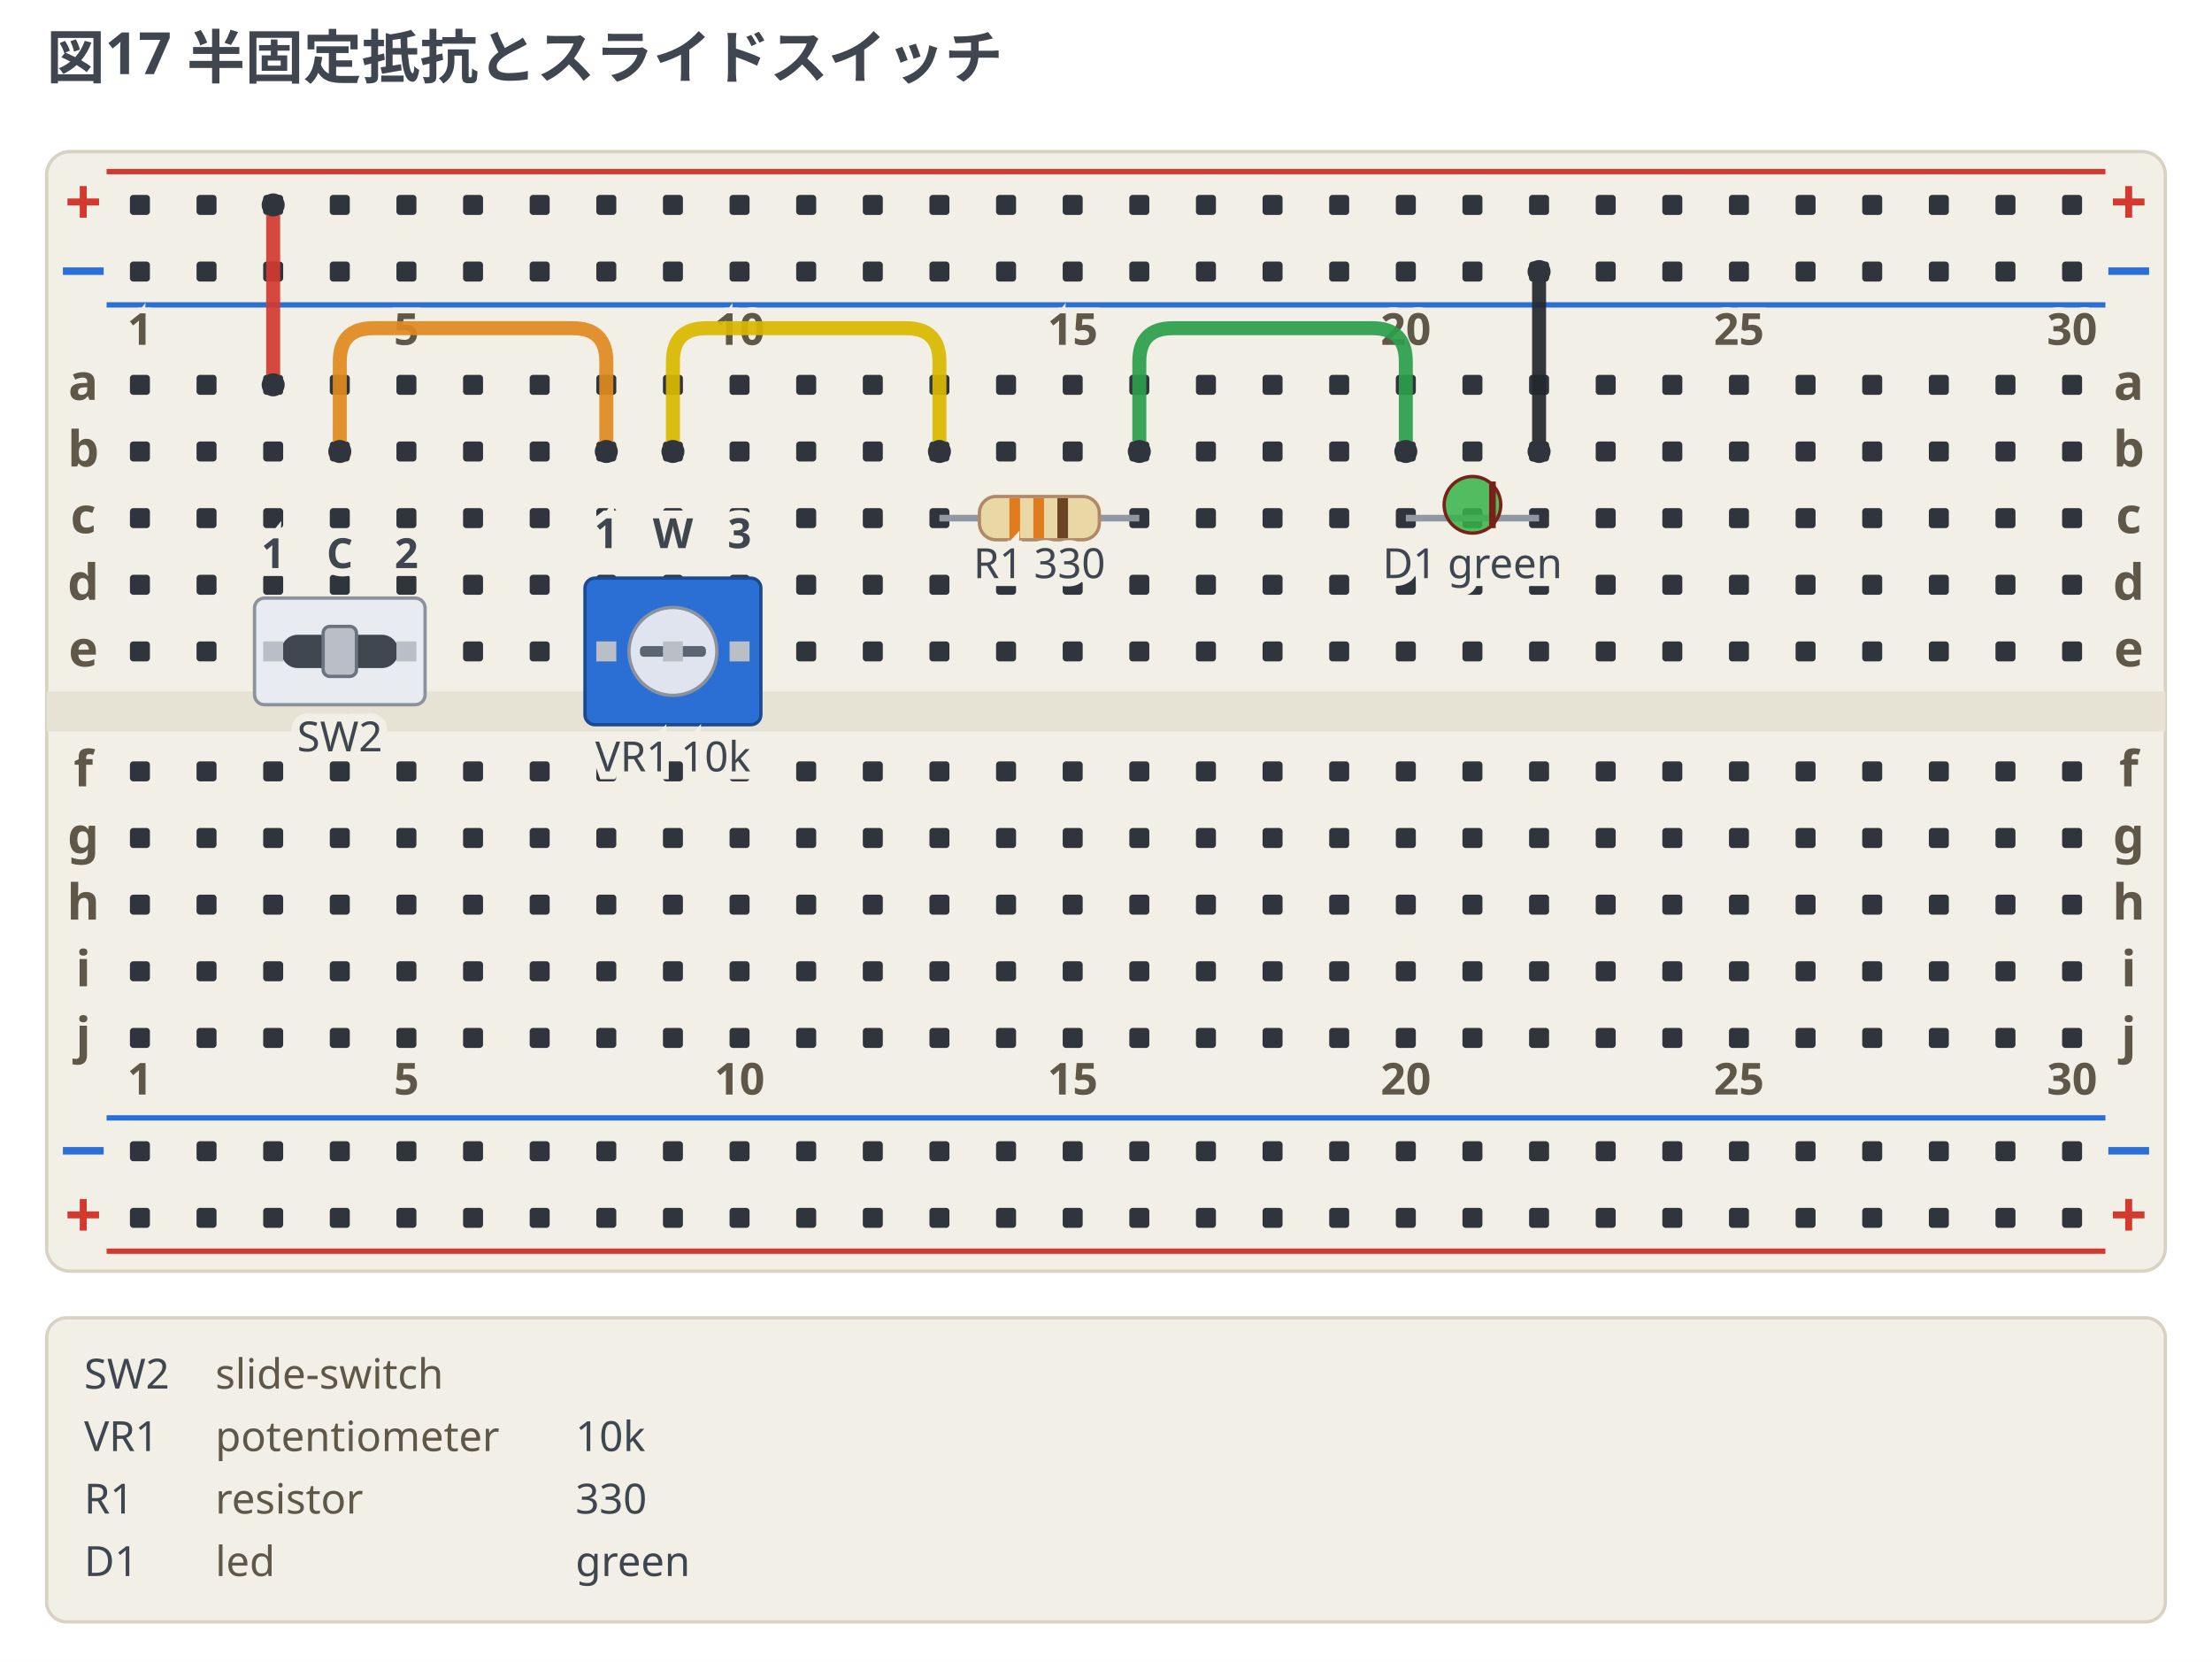
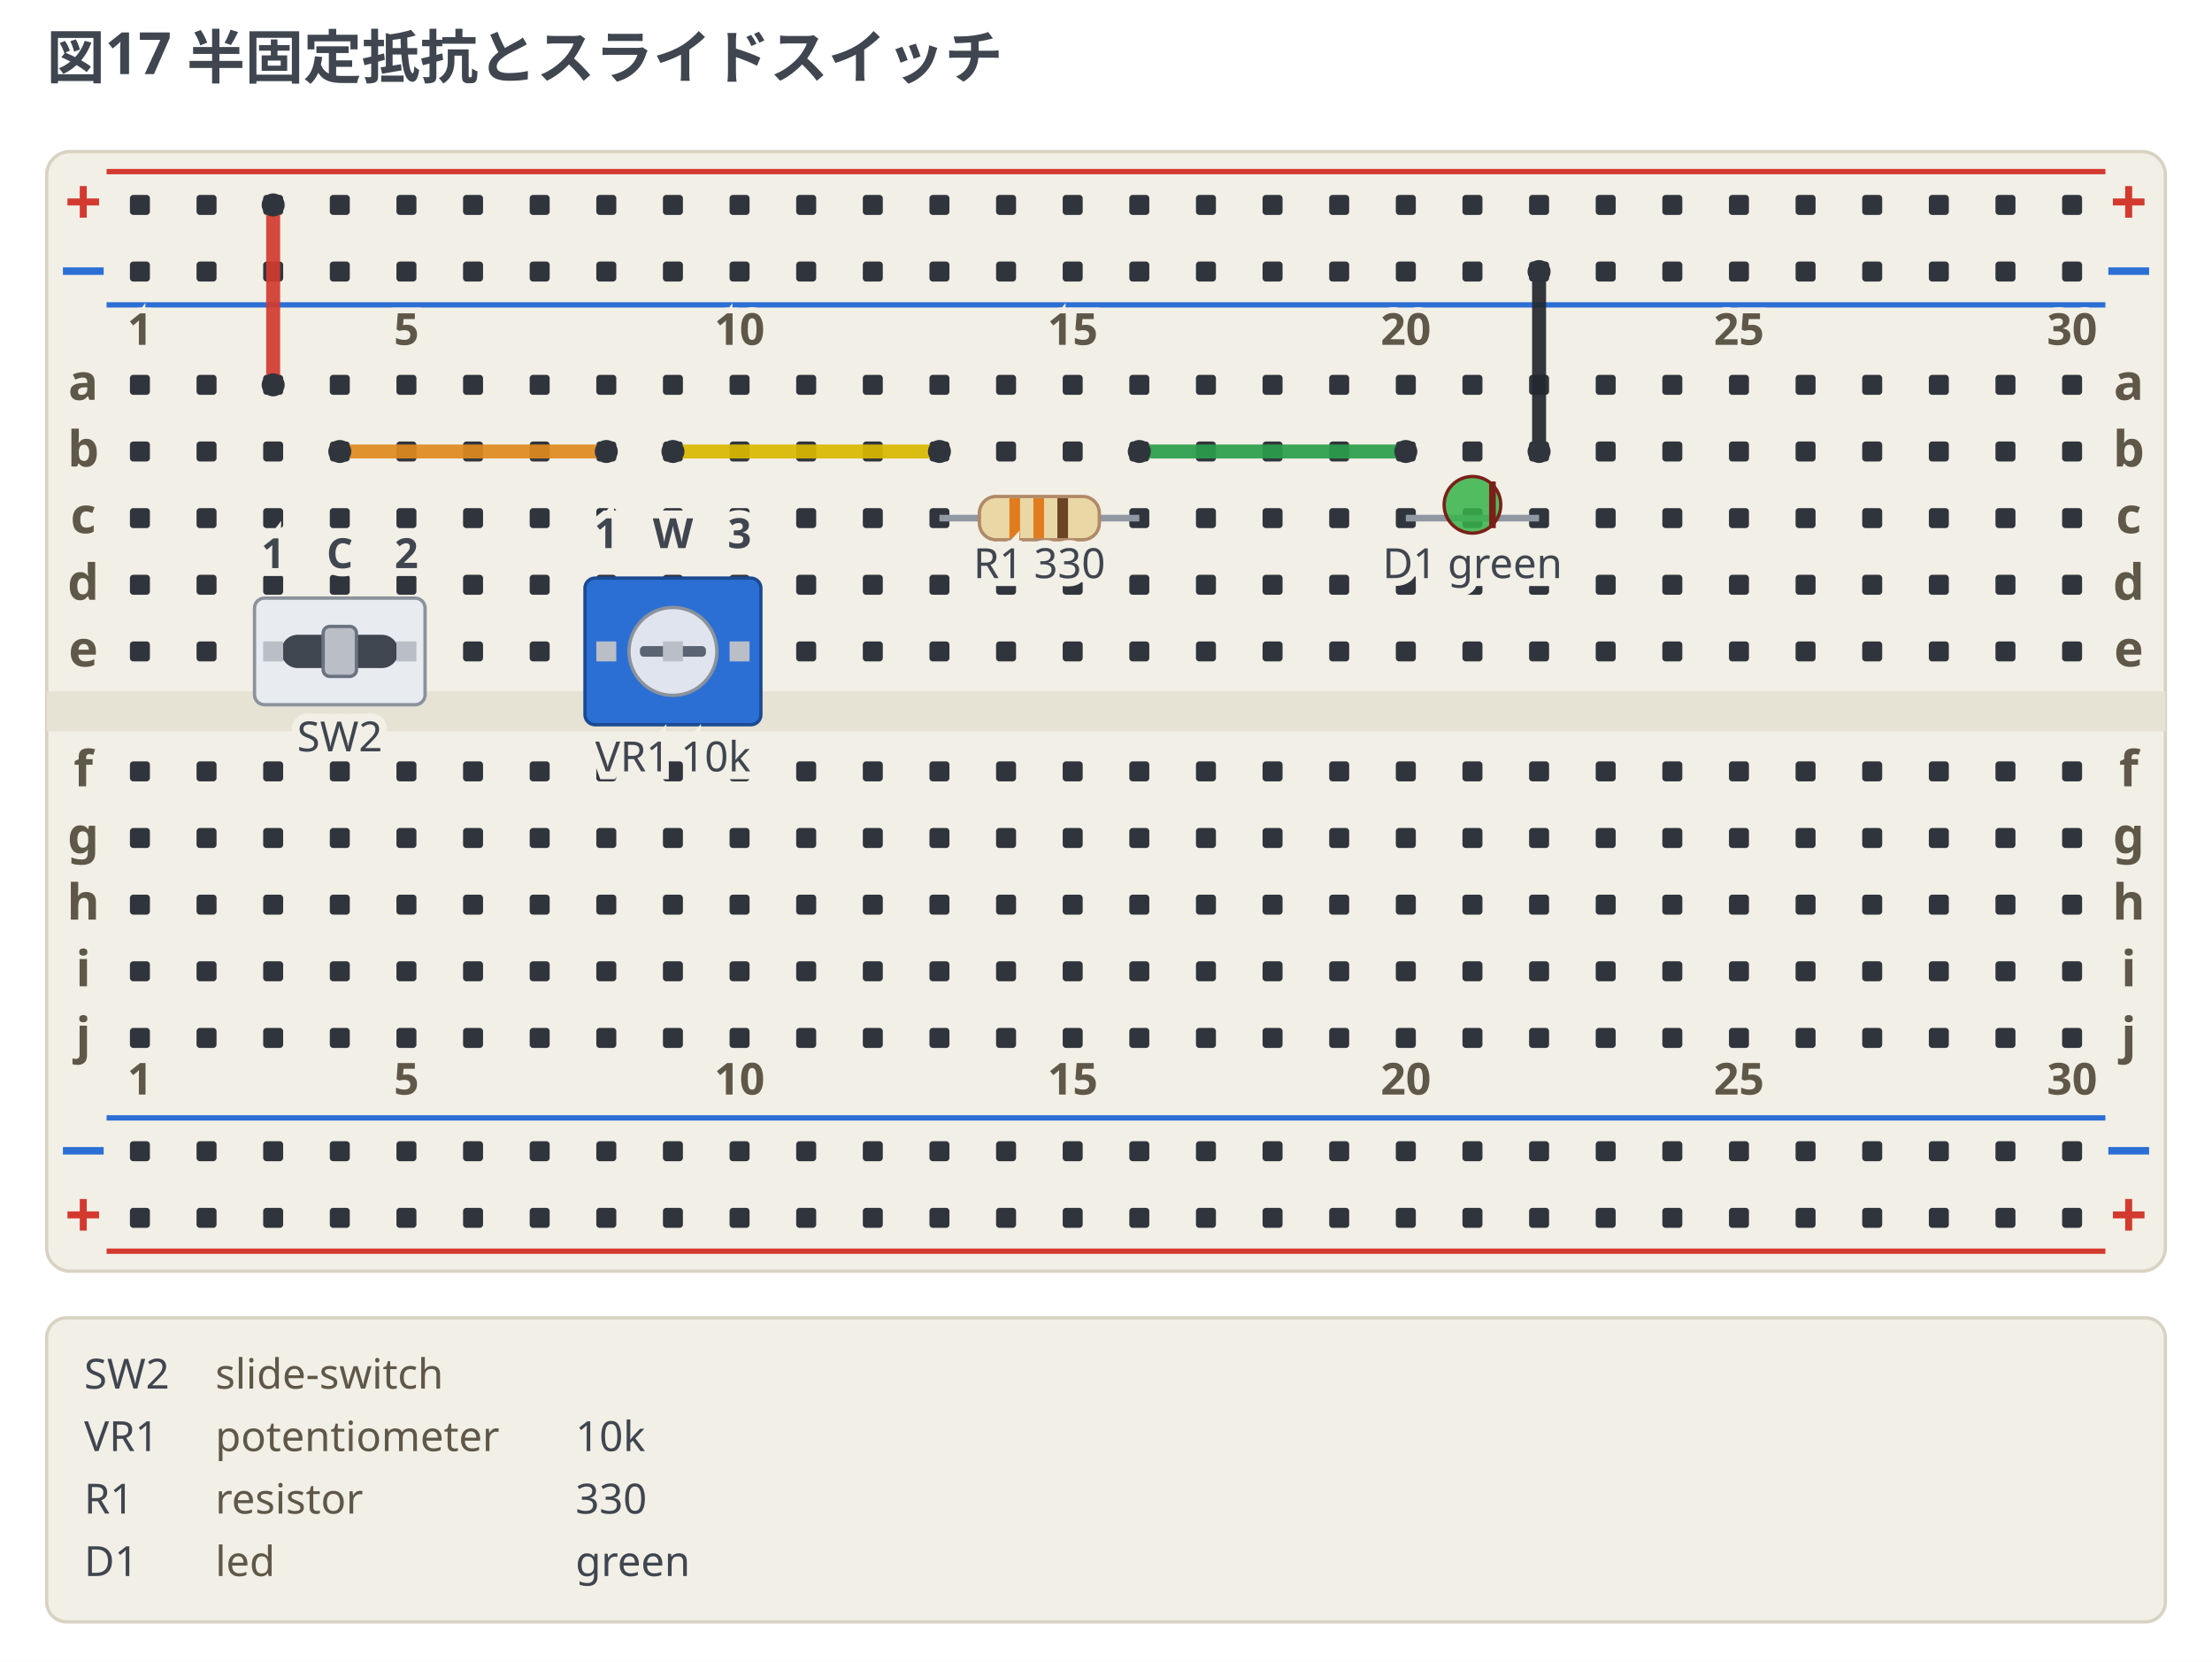
<svg xmlns="http://www.w3.org/2000/svg" width="664" height="498.75" viewBox="0 0 664 498.75" data-breadboard-fence="0.3.0" role="img">
  <rect x="0" y="0" width="664" height="498.75" fill="#ffffff" />
  <g>
    <text x="14" y="23.5" text-anchor="start" font-family="ui-sans-serif, system-ui, sans-serif" font-size="17.5" font-weight="700" fill="#3f4650">図17 半固定抵抗とスライドスイッチ</text>
  </g>
  <g transform="translate(0 31.5)">
    <rect x="14" y="14" width="636" height="336" rx="7" fill="#f2efe6" stroke="#d8d2c2" />
    <rect x="14" y="176" width="636" height="12" fill="#e6e2d4" />
    <line x1="32" y1="20" x2="632" y2="20" stroke="#d33a2f" stroke-width="1.6" />
    <text x="25" y="36" text-anchor="middle" font-family="ui-sans-serif, system-ui, sans-serif" font-size="19.55" font-weight="700" fill="#d33a2f">+</text>
    <text x="639" y="36" text-anchor="middle" font-family="ui-sans-serif, system-ui, sans-serif" font-size="19.55" font-weight="700" fill="#d33a2f">+</text>
    <line x1="32" y1="60" x2="632" y2="60" stroke="#2b6fd4" stroke-width="1.6" />
    <text x="25" y="56" text-anchor="middle" font-family="ui-sans-serif, system-ui, sans-serif" font-size="19.55" font-weight="700" fill="#2b6fd4">−</text>
    <text x="639" y="56" text-anchor="middle" font-family="ui-sans-serif, system-ui, sans-serif" font-size="19.55" font-weight="700" fill="#2b6fd4">−</text>
    <line x1="32" y1="304" x2="632" y2="304" stroke="#2b6fd4" stroke-width="1.6" />
    <text x="25" y="320" text-anchor="middle" font-family="ui-sans-serif, system-ui, sans-serif" font-size="19.55" font-weight="700" fill="#2b6fd4">−</text>
    <text x="639" y="320" text-anchor="middle" font-family="ui-sans-serif, system-ui, sans-serif" font-size="19.55" font-weight="700" fill="#2b6fd4">−</text>
    <line x1="32" y1="344" x2="632" y2="344" stroke="#d33a2f" stroke-width="1.6" />
    <text x="25" y="340" text-anchor="middle" font-family="ui-sans-serif, system-ui, sans-serif" font-size="19.55" font-weight="700" fill="#d33a2f">+</text>
    <text x="639" y="340" text-anchor="middle" font-family="ui-sans-serif, system-ui, sans-serif" font-size="19.55" font-weight="700" fill="#d33a2f">+</text>
    <rect x="39" y="27" width="6" height="6" rx="1" fill="#30353d" />
    <rect x="59" y="27" width="6" height="6" rx="1" fill="#30353d" />
    <rect x="79" y="27" width="6" height="6" rx="1" fill="#30353d" />
    <rect x="99" y="27" width="6" height="6" rx="1" fill="#30353d" />
    <rect x="119" y="27" width="6" height="6" rx="1" fill="#30353d" />
    <rect x="139" y="27" width="6" height="6" rx="1" fill="#30353d" />
    <rect x="159" y="27" width="6" height="6" rx="1" fill="#30353d" />
    <rect x="179" y="27" width="6" height="6" rx="1" fill="#30353d" />
    <rect x="199" y="27" width="6" height="6" rx="1" fill="#30353d" />
    <rect x="219" y="27" width="6" height="6" rx="1" fill="#30353d" />
    <rect x="239" y="27" width="6" height="6" rx="1" fill="#30353d" />
    <rect x="259" y="27" width="6" height="6" rx="1" fill="#30353d" />
    <rect x="279" y="27" width="6" height="6" rx="1" fill="#30353d" />
    <rect x="299" y="27" width="6" height="6" rx="1" fill="#30353d" />
    <rect x="319" y="27" width="6" height="6" rx="1" fill="#30353d" />
    <rect x="339" y="27" width="6" height="6" rx="1" fill="#30353d" />
    <rect x="359" y="27" width="6" height="6" rx="1" fill="#30353d" />
    <rect x="379" y="27" width="6" height="6" rx="1" fill="#30353d" />
    <rect x="399" y="27" width="6" height="6" rx="1" fill="#30353d" />
    <rect x="419" y="27" width="6" height="6" rx="1" fill="#30353d" />
    <rect x="439" y="27" width="6" height="6" rx="1" fill="#30353d" />
    <rect x="459" y="27" width="6" height="6" rx="1" fill="#30353d" />
    <rect x="479" y="27" width="6" height="6" rx="1" fill="#30353d" />
    <rect x="499" y="27" width="6" height="6" rx="1" fill="#30353d" />
    <rect x="519" y="27" width="6" height="6" rx="1" fill="#30353d" />
    <rect x="539" y="27" width="6" height="6" rx="1" fill="#30353d" />
    <rect x="559" y="27" width="6" height="6" rx="1" fill="#30353d" />
    <rect x="579" y="27" width="6" height="6" rx="1" fill="#30353d" />
    <rect x="599" y="27" width="6" height="6" rx="1" fill="#30353d" />
    <rect x="619" y="27" width="6" height="6" rx="1" fill="#30353d" />
    <rect x="39" y="47" width="6" height="6" rx="1" fill="#30353d" />
    <rect x="59" y="47" width="6" height="6" rx="1" fill="#30353d" />
    <rect x="79" y="47" width="6" height="6" rx="1" fill="#30353d" />
    <rect x="99" y="47" width="6" height="6" rx="1" fill="#30353d" />
    <rect x="119" y="47" width="6" height="6" rx="1" fill="#30353d" />
    <rect x="139" y="47" width="6" height="6" rx="1" fill="#30353d" />
    <rect x="159" y="47" width="6" height="6" rx="1" fill="#30353d" />
    <rect x="179" y="47" width="6" height="6" rx="1" fill="#30353d" />
    <rect x="199" y="47" width="6" height="6" rx="1" fill="#30353d" />
    <rect x="219" y="47" width="6" height="6" rx="1" fill="#30353d" />
    <rect x="239" y="47" width="6" height="6" rx="1" fill="#30353d" />
    <rect x="259" y="47" width="6" height="6" rx="1" fill="#30353d" />
    <rect x="279" y="47" width="6" height="6" rx="1" fill="#30353d" />
    <rect x="299" y="47" width="6" height="6" rx="1" fill="#30353d" />
    <rect x="319" y="47" width="6" height="6" rx="1" fill="#30353d" />
    <rect x="339" y="47" width="6" height="6" rx="1" fill="#30353d" />
    <rect x="359" y="47" width="6" height="6" rx="1" fill="#30353d" />
    <rect x="379" y="47" width="6" height="6" rx="1" fill="#30353d" />
    <rect x="399" y="47" width="6" height="6" rx="1" fill="#30353d" />
    <rect x="419" y="47" width="6" height="6" rx="1" fill="#30353d" />
    <rect x="439" y="47" width="6" height="6" rx="1" fill="#30353d" />
    <rect x="459" y="47" width="6" height="6" rx="1" fill="#30353d" />
    <rect x="479" y="47" width="6" height="6" rx="1" fill="#30353d" />
    <rect x="499" y="47" width="6" height="6" rx="1" fill="#30353d" />
    <rect x="519" y="47" width="6" height="6" rx="1" fill="#30353d" />
    <rect x="539" y="47" width="6" height="6" rx="1" fill="#30353d" />
    <rect x="559" y="47" width="6" height="6" rx="1" fill="#30353d" />
    <rect x="579" y="47" width="6" height="6" rx="1" fill="#30353d" />
    <rect x="599" y="47" width="6" height="6" rx="1" fill="#30353d" />
    <rect x="619" y="47" width="6" height="6" rx="1" fill="#30353d" />
    <rect x="39" y="311" width="6" height="6" rx="1" fill="#30353d" />
    <rect x="59" y="311" width="6" height="6" rx="1" fill="#30353d" />
    <rect x="79" y="311" width="6" height="6" rx="1" fill="#30353d" />
    <rect x="99" y="311" width="6" height="6" rx="1" fill="#30353d" />
    <rect x="119" y="311" width="6" height="6" rx="1" fill="#30353d" />
    <rect x="139" y="311" width="6" height="6" rx="1" fill="#30353d" />
    <rect x="159" y="311" width="6" height="6" rx="1" fill="#30353d" />
    <rect x="179" y="311" width="6" height="6" rx="1" fill="#30353d" />
    <rect x="199" y="311" width="6" height="6" rx="1" fill="#30353d" />
    <rect x="219" y="311" width="6" height="6" rx="1" fill="#30353d" />
    <rect x="239" y="311" width="6" height="6" rx="1" fill="#30353d" />
    <rect x="259" y="311" width="6" height="6" rx="1" fill="#30353d" />
    <rect x="279" y="311" width="6" height="6" rx="1" fill="#30353d" />
    <rect x="299" y="311" width="6" height="6" rx="1" fill="#30353d" />
    <rect x="319" y="311" width="6" height="6" rx="1" fill="#30353d" />
    <rect x="339" y="311" width="6" height="6" rx="1" fill="#30353d" />
    <rect x="359" y="311" width="6" height="6" rx="1" fill="#30353d" />
    <rect x="379" y="311" width="6" height="6" rx="1" fill="#30353d" />
    <rect x="399" y="311" width="6" height="6" rx="1" fill="#30353d" />
    <rect x="419" y="311" width="6" height="6" rx="1" fill="#30353d" />
    <rect x="439" y="311" width="6" height="6" rx="1" fill="#30353d" />
    <rect x="459" y="311" width="6" height="6" rx="1" fill="#30353d" />
    <rect x="479" y="311" width="6" height="6" rx="1" fill="#30353d" />
    <rect x="499" y="311" width="6" height="6" rx="1" fill="#30353d" />
    <rect x="519" y="311" width="6" height="6" rx="1" fill="#30353d" />
    <rect x="539" y="311" width="6" height="6" rx="1" fill="#30353d" />
    <rect x="559" y="311" width="6" height="6" rx="1" fill="#30353d" />
    <rect x="579" y="311" width="6" height="6" rx="1" fill="#30353d" />
    <rect x="599" y="311" width="6" height="6" rx="1" fill="#30353d" />
    <rect x="619" y="311" width="6" height="6" rx="1" fill="#30353d" />
    <rect x="39" y="331" width="6" height="6" rx="1" fill="#30353d" />
    <rect x="59" y="331" width="6" height="6" rx="1" fill="#30353d" />
    <rect x="79" y="331" width="6" height="6" rx="1" fill="#30353d" />
    <rect x="99" y="331" width="6" height="6" rx="1" fill="#30353d" />
    <rect x="119" y="331" width="6" height="6" rx="1" fill="#30353d" />
    <rect x="139" y="331" width="6" height="6" rx="1" fill="#30353d" />
    <rect x="159" y="331" width="6" height="6" rx="1" fill="#30353d" />
    <rect x="179" y="331" width="6" height="6" rx="1" fill="#30353d" />
    <rect x="199" y="331" width="6" height="6" rx="1" fill="#30353d" />
    <rect x="219" y="331" width="6" height="6" rx="1" fill="#30353d" />
    <rect x="239" y="331" width="6" height="6" rx="1" fill="#30353d" />
    <rect x="259" y="331" width="6" height="6" rx="1" fill="#30353d" />
    <rect x="279" y="331" width="6" height="6" rx="1" fill="#30353d" />
    <rect x="299" y="331" width="6" height="6" rx="1" fill="#30353d" />
    <rect x="319" y="331" width="6" height="6" rx="1" fill="#30353d" />
    <rect x="339" y="331" width="6" height="6" rx="1" fill="#30353d" />
    <rect x="359" y="331" width="6" height="6" rx="1" fill="#30353d" />
    <rect x="379" y="331" width="6" height="6" rx="1" fill="#30353d" />
    <rect x="399" y="331" width="6" height="6" rx="1" fill="#30353d" />
    <rect x="419" y="331" width="6" height="6" rx="1" fill="#30353d" />
    <rect x="439" y="331" width="6" height="6" rx="1" fill="#30353d" />
    <rect x="459" y="331" width="6" height="6" rx="1" fill="#30353d" />
    <rect x="479" y="331" width="6" height="6" rx="1" fill="#30353d" />
    <rect x="499" y="331" width="6" height="6" rx="1" fill="#30353d" />
    <rect x="519" y="331" width="6" height="6" rx="1" fill="#30353d" />
    <rect x="539" y="331" width="6" height="6" rx="1" fill="#30353d" />
    <rect x="559" y="331" width="6" height="6" rx="1" fill="#30353d" />
    <rect x="579" y="331" width="6" height="6" rx="1" fill="#30353d" />
    <rect x="599" y="331" width="6" height="6" rx="1" fill="#30353d" />
    <rect x="619" y="331" width="6" height="6" rx="1" fill="#30353d" />
    <rect x="39" y="81" width="6" height="6" rx="1" fill="#30353d" />
    <rect x="59" y="81" width="6" height="6" rx="1" fill="#30353d" />
    <rect x="79" y="81" width="6" height="6" rx="1" fill="#30353d" />
    <rect x="99" y="81" width="6" height="6" rx="1" fill="#30353d" />
    <rect x="119" y="81" width="6" height="6" rx="1" fill="#30353d" />
    <rect x="139" y="81" width="6" height="6" rx="1" fill="#30353d" />
    <rect x="159" y="81" width="6" height="6" rx="1" fill="#30353d" />
    <rect x="179" y="81" width="6" height="6" rx="1" fill="#30353d" />
    <rect x="199" y="81" width="6" height="6" rx="1" fill="#30353d" />
    <rect x="219" y="81" width="6" height="6" rx="1" fill="#30353d" />
    <rect x="239" y="81" width="6" height="6" rx="1" fill="#30353d" />
    <rect x="259" y="81" width="6" height="6" rx="1" fill="#30353d" />
    <rect x="279" y="81" width="6" height="6" rx="1" fill="#30353d" />
    <rect x="299" y="81" width="6" height="6" rx="1" fill="#30353d" />
    <rect x="319" y="81" width="6" height="6" rx="1" fill="#30353d" />
    <rect x="339" y="81" width="6" height="6" rx="1" fill="#30353d" />
    <rect x="359" y="81" width="6" height="6" rx="1" fill="#30353d" />
    <rect x="379" y="81" width="6" height="6" rx="1" fill="#30353d" />
    <rect x="399" y="81" width="6" height="6" rx="1" fill="#30353d" />
    <rect x="419" y="81" width="6" height="6" rx="1" fill="#30353d" />
    <rect x="439" y="81" width="6" height="6" rx="1" fill="#30353d" />
    <rect x="459" y="81" width="6" height="6" rx="1" fill="#30353d" />
    <rect x="479" y="81" width="6" height="6" rx="1" fill="#30353d" />
    <rect x="499" y="81" width="6" height="6" rx="1" fill="#30353d" />
    <rect x="519" y="81" width="6" height="6" rx="1" fill="#30353d" />
    <rect x="539" y="81" width="6" height="6" rx="1" fill="#30353d" />
    <rect x="559" y="81" width="6" height="6" rx="1" fill="#30353d" />
    <rect x="579" y="81" width="6" height="6" rx="1" fill="#30353d" />
    <rect x="599" y="81" width="6" height="6" rx="1" fill="#30353d" />
    <rect x="619" y="81" width="6" height="6" rx="1" fill="#30353d" />
    <rect x="39" y="101" width="6" height="6" rx="1" fill="#30353d" />
    <rect x="59" y="101" width="6" height="6" rx="1" fill="#30353d" />
    <rect x="79" y="101" width="6" height="6" rx="1" fill="#30353d" />
    <rect x="99" y="101" width="6" height="6" rx="1" fill="#30353d" />
    <rect x="119" y="101" width="6" height="6" rx="1" fill="#30353d" />
    <rect x="139" y="101" width="6" height="6" rx="1" fill="#30353d" />
    <rect x="159" y="101" width="6" height="6" rx="1" fill="#30353d" />
    <rect x="179" y="101" width="6" height="6" rx="1" fill="#30353d" />
    <rect x="199" y="101" width="6" height="6" rx="1" fill="#30353d" />
    <rect x="219" y="101" width="6" height="6" rx="1" fill="#30353d" />
    <rect x="239" y="101" width="6" height="6" rx="1" fill="#30353d" />
    <rect x="259" y="101" width="6" height="6" rx="1" fill="#30353d" />
    <rect x="279" y="101" width="6" height="6" rx="1" fill="#30353d" />
    <rect x="299" y="101" width="6" height="6" rx="1" fill="#30353d" />
    <rect x="319" y="101" width="6" height="6" rx="1" fill="#30353d" />
    <rect x="339" y="101" width="6" height="6" rx="1" fill="#30353d" />
    <rect x="359" y="101" width="6" height="6" rx="1" fill="#30353d" />
    <rect x="379" y="101" width="6" height="6" rx="1" fill="#30353d" />
    <rect x="399" y="101" width="6" height="6" rx="1" fill="#30353d" />
    <rect x="419" y="101" width="6" height="6" rx="1" fill="#30353d" />
    <rect x="439" y="101" width="6" height="6" rx="1" fill="#30353d" />
    <rect x="459" y="101" width="6" height="6" rx="1" fill="#30353d" />
    <rect x="479" y="101" width="6" height="6" rx="1" fill="#30353d" />
    <rect x="499" y="101" width="6" height="6" rx="1" fill="#30353d" />
    <rect x="519" y="101" width="6" height="6" rx="1" fill="#30353d" />
    <rect x="539" y="101" width="6" height="6" rx="1" fill="#30353d" />
    <rect x="559" y="101" width="6" height="6" rx="1" fill="#30353d" />
    <rect x="579" y="101" width="6" height="6" rx="1" fill="#30353d" />
    <rect x="599" y="101" width="6" height="6" rx="1" fill="#30353d" />
    <rect x="619" y="101" width="6" height="6" rx="1" fill="#30353d" />
    <rect x="39" y="121" width="6" height="6" rx="1" fill="#30353d" />
    <rect x="59" y="121" width="6" height="6" rx="1" fill="#30353d" />
    <rect x="79" y="121" width="6" height="6" rx="1" fill="#30353d" />
    <rect x="99" y="121" width="6" height="6" rx="1" fill="#30353d" />
    <rect x="119" y="121" width="6" height="6" rx="1" fill="#30353d" />
    <rect x="139" y="121" width="6" height="6" rx="1" fill="#30353d" />
    <rect x="159" y="121" width="6" height="6" rx="1" fill="#30353d" />
    <rect x="179" y="121" width="6" height="6" rx="1" fill="#30353d" />
    <rect x="199" y="121" width="6" height="6" rx="1" fill="#30353d" />
    <rect x="219" y="121" width="6" height="6" rx="1" fill="#30353d" />
    <rect x="239" y="121" width="6" height="6" rx="1" fill="#30353d" />
    <rect x="259" y="121" width="6" height="6" rx="1" fill="#30353d" />
    <rect x="279" y="121" width="6" height="6" rx="1" fill="#30353d" />
    <rect x="299" y="121" width="6" height="6" rx="1" fill="#30353d" />
    <rect x="319" y="121" width="6" height="6" rx="1" fill="#30353d" />
    <rect x="339" y="121" width="6" height="6" rx="1" fill="#30353d" />
    <rect x="359" y="121" width="6" height="6" rx="1" fill="#30353d" />
    <rect x="379" y="121" width="6" height="6" rx="1" fill="#30353d" />
    <rect x="399" y="121" width="6" height="6" rx="1" fill="#30353d" />
    <rect x="419" y="121" width="6" height="6" rx="1" fill="#30353d" />
    <rect x="439" y="121" width="6" height="6" rx="1" fill="#30353d" />
    <rect x="459" y="121" width="6" height="6" rx="1" fill="#30353d" />
    <rect x="479" y="121" width="6" height="6" rx="1" fill="#30353d" />
    <rect x="499" y="121" width="6" height="6" rx="1" fill="#30353d" />
    <rect x="519" y="121" width="6" height="6" rx="1" fill="#30353d" />
    <rect x="539" y="121" width="6" height="6" rx="1" fill="#30353d" />
    <rect x="559" y="121" width="6" height="6" rx="1" fill="#30353d" />
    <rect x="579" y="121" width="6" height="6" rx="1" fill="#30353d" />
    <rect x="599" y="121" width="6" height="6" rx="1" fill="#30353d" />
    <rect x="619" y="121" width="6" height="6" rx="1" fill="#30353d" />
    <rect x="39" y="141" width="6" height="6" rx="1" fill="#30353d" />
    <rect x="59" y="141" width="6" height="6" rx="1" fill="#30353d" />
    <rect x="79" y="141" width="6" height="6" rx="1" fill="#30353d" />
    <rect x="99" y="141" width="6" height="6" rx="1" fill="#30353d" />
    <rect x="119" y="141" width="6" height="6" rx="1" fill="#30353d" />
    <rect x="139" y="141" width="6" height="6" rx="1" fill="#30353d" />
    <rect x="159" y="141" width="6" height="6" rx="1" fill="#30353d" />
    <rect x="179" y="141" width="6" height="6" rx="1" fill="#30353d" />
    <rect x="199" y="141" width="6" height="6" rx="1" fill="#30353d" />
    <rect x="219" y="141" width="6" height="6" rx="1" fill="#30353d" />
    <rect x="239" y="141" width="6" height="6" rx="1" fill="#30353d" />
    <rect x="259" y="141" width="6" height="6" rx="1" fill="#30353d" />
    <rect x="279" y="141" width="6" height="6" rx="1" fill="#30353d" />
    <rect x="299" y="141" width="6" height="6" rx="1" fill="#30353d" />
    <rect x="319" y="141" width="6" height="6" rx="1" fill="#30353d" />
    <rect x="339" y="141" width="6" height="6" rx="1" fill="#30353d" />
    <rect x="359" y="141" width="6" height="6" rx="1" fill="#30353d" />
    <rect x="379" y="141" width="6" height="6" rx="1" fill="#30353d" />
    <rect x="399" y="141" width="6" height="6" rx="1" fill="#30353d" />
    <rect x="419" y="141" width="6" height="6" rx="1" fill="#30353d" />
    <rect x="439" y="141" width="6" height="6" rx="1" fill="#30353d" />
    <rect x="459" y="141" width="6" height="6" rx="1" fill="#30353d" />
    <rect x="479" y="141" width="6" height="6" rx="1" fill="#30353d" />
    <rect x="499" y="141" width="6" height="6" rx="1" fill="#30353d" />
    <rect x="519" y="141" width="6" height="6" rx="1" fill="#30353d" />
    <rect x="539" y="141" width="6" height="6" rx="1" fill="#30353d" />
    <rect x="559" y="141" width="6" height="6" rx="1" fill="#30353d" />
    <rect x="579" y="141" width="6" height="6" rx="1" fill="#30353d" />
    <rect x="599" y="141" width="6" height="6" rx="1" fill="#30353d" />
    <rect x="619" y="141" width="6" height="6" rx="1" fill="#30353d" />
    <rect x="39" y="161" width="6" height="6" rx="1" fill="#30353d" />
    <rect x="59" y="161" width="6" height="6" rx="1" fill="#30353d" />
    <rect x="79" y="161" width="6" height="6" rx="1" fill="#30353d" />
    <rect x="99" y="161" width="6" height="6" rx="1" fill="#30353d" />
    <rect x="119" y="161" width="6" height="6" rx="1" fill="#30353d" />
    <rect x="139" y="161" width="6" height="6" rx="1" fill="#30353d" />
    <rect x="159" y="161" width="6" height="6" rx="1" fill="#30353d" />
    <rect x="179" y="161" width="6" height="6" rx="1" fill="#30353d" />
    <rect x="199" y="161" width="6" height="6" rx="1" fill="#30353d" />
    <rect x="219" y="161" width="6" height="6" rx="1" fill="#30353d" />
    <rect x="239" y="161" width="6" height="6" rx="1" fill="#30353d" />
    <rect x="259" y="161" width="6" height="6" rx="1" fill="#30353d" />
    <rect x="279" y="161" width="6" height="6" rx="1" fill="#30353d" />
    <rect x="299" y="161" width="6" height="6" rx="1" fill="#30353d" />
    <rect x="319" y="161" width="6" height="6" rx="1" fill="#30353d" />
    <rect x="339" y="161" width="6" height="6" rx="1" fill="#30353d" />
    <rect x="359" y="161" width="6" height="6" rx="1" fill="#30353d" />
    <rect x="379" y="161" width="6" height="6" rx="1" fill="#30353d" />
    <rect x="399" y="161" width="6" height="6" rx="1" fill="#30353d" />
    <rect x="419" y="161" width="6" height="6" rx="1" fill="#30353d" />
    <rect x="439" y="161" width="6" height="6" rx="1" fill="#30353d" />
    <rect x="459" y="161" width="6" height="6" rx="1" fill="#30353d" />
    <rect x="479" y="161" width="6" height="6" rx="1" fill="#30353d" />
    <rect x="499" y="161" width="6" height="6" rx="1" fill="#30353d" />
    <rect x="519" y="161" width="6" height="6" rx="1" fill="#30353d" />
    <rect x="539" y="161" width="6" height="6" rx="1" fill="#30353d" />
    <rect x="559" y="161" width="6" height="6" rx="1" fill="#30353d" />
    <rect x="579" y="161" width="6" height="6" rx="1" fill="#30353d" />
    <rect x="599" y="161" width="6" height="6" rx="1" fill="#30353d" />
    <rect x="619" y="161" width="6" height="6" rx="1" fill="#30353d" />
    <rect x="39" y="197" width="6" height="6" rx="1" fill="#30353d" />
    <rect x="59" y="197" width="6" height="6" rx="1" fill="#30353d" />
    <rect x="79" y="197" width="6" height="6" rx="1" fill="#30353d" />
    <rect x="99" y="197" width="6" height="6" rx="1" fill="#30353d" />
    <rect x="119" y="197" width="6" height="6" rx="1" fill="#30353d" />
    <rect x="139" y="197" width="6" height="6" rx="1" fill="#30353d" />
    <rect x="159" y="197" width="6" height="6" rx="1" fill="#30353d" />
    <rect x="179" y="197" width="6" height="6" rx="1" fill="#30353d" />
    <rect x="199" y="197" width="6" height="6" rx="1" fill="#30353d" />
    <rect x="219" y="197" width="6" height="6" rx="1" fill="#30353d" />
    <rect x="239" y="197" width="6" height="6" rx="1" fill="#30353d" />
    <rect x="259" y="197" width="6" height="6" rx="1" fill="#30353d" />
    <rect x="279" y="197" width="6" height="6" rx="1" fill="#30353d" />
    <rect x="299" y="197" width="6" height="6" rx="1" fill="#30353d" />
    <rect x="319" y="197" width="6" height="6" rx="1" fill="#30353d" />
    <rect x="339" y="197" width="6" height="6" rx="1" fill="#30353d" />
    <rect x="359" y="197" width="6" height="6" rx="1" fill="#30353d" />
    <rect x="379" y="197" width="6" height="6" rx="1" fill="#30353d" />
    <rect x="399" y="197" width="6" height="6" rx="1" fill="#30353d" />
    <rect x="419" y="197" width="6" height="6" rx="1" fill="#30353d" />
    <rect x="439" y="197" width="6" height="6" rx="1" fill="#30353d" />
    <rect x="459" y="197" width="6" height="6" rx="1" fill="#30353d" />
    <rect x="479" y="197" width="6" height="6" rx="1" fill="#30353d" />
    <rect x="499" y="197" width="6" height="6" rx="1" fill="#30353d" />
    <rect x="519" y="197" width="6" height="6" rx="1" fill="#30353d" />
    <rect x="539" y="197" width="6" height="6" rx="1" fill="#30353d" />
    <rect x="559" y="197" width="6" height="6" rx="1" fill="#30353d" />
    <rect x="579" y="197" width="6" height="6" rx="1" fill="#30353d" />
    <rect x="599" y="197" width="6" height="6" rx="1" fill="#30353d" />
    <rect x="619" y="197" width="6" height="6" rx="1" fill="#30353d" />
    <rect x="39" y="217" width="6" height="6" rx="1" fill="#30353d" />
    <rect x="59" y="217" width="6" height="6" rx="1" fill="#30353d" />
    <rect x="79" y="217" width="6" height="6" rx="1" fill="#30353d" />
    <rect x="99" y="217" width="6" height="6" rx="1" fill="#30353d" />
    <rect x="119" y="217" width="6" height="6" rx="1" fill="#30353d" />
    <rect x="139" y="217" width="6" height="6" rx="1" fill="#30353d" />
    <rect x="159" y="217" width="6" height="6" rx="1" fill="#30353d" />
    <rect x="179" y="217" width="6" height="6" rx="1" fill="#30353d" />
    <rect x="199" y="217" width="6" height="6" rx="1" fill="#30353d" />
    <rect x="219" y="217" width="6" height="6" rx="1" fill="#30353d" />
    <rect x="239" y="217" width="6" height="6" rx="1" fill="#30353d" />
    <rect x="259" y="217" width="6" height="6" rx="1" fill="#30353d" />
    <rect x="279" y="217" width="6" height="6" rx="1" fill="#30353d" />
    <rect x="299" y="217" width="6" height="6" rx="1" fill="#30353d" />
    <rect x="319" y="217" width="6" height="6" rx="1" fill="#30353d" />
    <rect x="339" y="217" width="6" height="6" rx="1" fill="#30353d" />
    <rect x="359" y="217" width="6" height="6" rx="1" fill="#30353d" />
    <rect x="379" y="217" width="6" height="6" rx="1" fill="#30353d" />
    <rect x="399" y="217" width="6" height="6" rx="1" fill="#30353d" />
    <rect x="419" y="217" width="6" height="6" rx="1" fill="#30353d" />
    <rect x="439" y="217" width="6" height="6" rx="1" fill="#30353d" />
    <rect x="459" y="217" width="6" height="6" rx="1" fill="#30353d" />
    <rect x="479" y="217" width="6" height="6" rx="1" fill="#30353d" />
    <rect x="499" y="217" width="6" height="6" rx="1" fill="#30353d" />
    <rect x="519" y="217" width="6" height="6" rx="1" fill="#30353d" />
    <rect x="539" y="217" width="6" height="6" rx="1" fill="#30353d" />
    <rect x="559" y="217" width="6" height="6" rx="1" fill="#30353d" />
    <rect x="579" y="217" width="6" height="6" rx="1" fill="#30353d" />
    <rect x="599" y="217" width="6" height="6" rx="1" fill="#30353d" />
    <rect x="619" y="217" width="6" height="6" rx="1" fill="#30353d" />
    <rect x="39" y="237" width="6" height="6" rx="1" fill="#30353d" />
    <rect x="59" y="237" width="6" height="6" rx="1" fill="#30353d" />
    <rect x="79" y="237" width="6" height="6" rx="1" fill="#30353d" />
    <rect x="99" y="237" width="6" height="6" rx="1" fill="#30353d" />
    <rect x="119" y="237" width="6" height="6" rx="1" fill="#30353d" />
    <rect x="139" y="237" width="6" height="6" rx="1" fill="#30353d" />
    <rect x="159" y="237" width="6" height="6" rx="1" fill="#30353d" />
    <rect x="179" y="237" width="6" height="6" rx="1" fill="#30353d" />
    <rect x="199" y="237" width="6" height="6" rx="1" fill="#30353d" />
    <rect x="219" y="237" width="6" height="6" rx="1" fill="#30353d" />
    <rect x="239" y="237" width="6" height="6" rx="1" fill="#30353d" />
    <rect x="259" y="237" width="6" height="6" rx="1" fill="#30353d" />
    <rect x="279" y="237" width="6" height="6" rx="1" fill="#30353d" />
    <rect x="299" y="237" width="6" height="6" rx="1" fill="#30353d" />
    <rect x="319" y="237" width="6" height="6" rx="1" fill="#30353d" />
    <rect x="339" y="237" width="6" height="6" rx="1" fill="#30353d" />
    <rect x="359" y="237" width="6" height="6" rx="1" fill="#30353d" />
    <rect x="379" y="237" width="6" height="6" rx="1" fill="#30353d" />
    <rect x="399" y="237" width="6" height="6" rx="1" fill="#30353d" />
    <rect x="419" y="237" width="6" height="6" rx="1" fill="#30353d" />
    <rect x="439" y="237" width="6" height="6" rx="1" fill="#30353d" />
    <rect x="459" y="237" width="6" height="6" rx="1" fill="#30353d" />
    <rect x="479" y="237" width="6" height="6" rx="1" fill="#30353d" />
    <rect x="499" y="237" width="6" height="6" rx="1" fill="#30353d" />
    <rect x="519" y="237" width="6" height="6" rx="1" fill="#30353d" />
    <rect x="539" y="237" width="6" height="6" rx="1" fill="#30353d" />
    <rect x="559" y="237" width="6" height="6" rx="1" fill="#30353d" />
    <rect x="579" y="237" width="6" height="6" rx="1" fill="#30353d" />
    <rect x="599" y="237" width="6" height="6" rx="1" fill="#30353d" />
    <rect x="619" y="237" width="6" height="6" rx="1" fill="#30353d" />
    <rect x="39" y="257" width="6" height="6" rx="1" fill="#30353d" />
    <rect x="59" y="257" width="6" height="6" rx="1" fill="#30353d" />
    <rect x="79" y="257" width="6" height="6" rx="1" fill="#30353d" />
    <rect x="99" y="257" width="6" height="6" rx="1" fill="#30353d" />
    <rect x="119" y="257" width="6" height="6" rx="1" fill="#30353d" />
    <rect x="139" y="257" width="6" height="6" rx="1" fill="#30353d" />
    <rect x="159" y="257" width="6" height="6" rx="1" fill="#30353d" />
    <rect x="179" y="257" width="6" height="6" rx="1" fill="#30353d" />
    <rect x="199" y="257" width="6" height="6" rx="1" fill="#30353d" />
    <rect x="219" y="257" width="6" height="6" rx="1" fill="#30353d" />
    <rect x="239" y="257" width="6" height="6" rx="1" fill="#30353d" />
    <rect x="259" y="257" width="6" height="6" rx="1" fill="#30353d" />
    <rect x="279" y="257" width="6" height="6" rx="1" fill="#30353d" />
    <rect x="299" y="257" width="6" height="6" rx="1" fill="#30353d" />
    <rect x="319" y="257" width="6" height="6" rx="1" fill="#30353d" />
    <rect x="339" y="257" width="6" height="6" rx="1" fill="#30353d" />
    <rect x="359" y="257" width="6" height="6" rx="1" fill="#30353d" />
    <rect x="379" y="257" width="6" height="6" rx="1" fill="#30353d" />
    <rect x="399" y="257" width="6" height="6" rx="1" fill="#30353d" />
    <rect x="419" y="257" width="6" height="6" rx="1" fill="#30353d" />
    <rect x="439" y="257" width="6" height="6" rx="1" fill="#30353d" />
    <rect x="459" y="257" width="6" height="6" rx="1" fill="#30353d" />
    <rect x="479" y="257" width="6" height="6" rx="1" fill="#30353d" />
    <rect x="499" y="257" width="6" height="6" rx="1" fill="#30353d" />
    <rect x="519" y="257" width="6" height="6" rx="1" fill="#30353d" />
    <rect x="539" y="257" width="6" height="6" rx="1" fill="#30353d" />
    <rect x="559" y="257" width="6" height="6" rx="1" fill="#30353d" />
    <rect x="579" y="257" width="6" height="6" rx="1" fill="#30353d" />
    <rect x="599" y="257" width="6" height="6" rx="1" fill="#30353d" />
    <rect x="619" y="257" width="6" height="6" rx="1" fill="#30353d" />
    <rect x="39" y="277" width="6" height="6" rx="1" fill="#30353d" />
    <rect x="59" y="277" width="6" height="6" rx="1" fill="#30353d" />
    <rect x="79" y="277" width="6" height="6" rx="1" fill="#30353d" />
    <rect x="99" y="277" width="6" height="6" rx="1" fill="#30353d" />
    <rect x="119" y="277" width="6" height="6" rx="1" fill="#30353d" />
    <rect x="139" y="277" width="6" height="6" rx="1" fill="#30353d" />
    <rect x="159" y="277" width="6" height="6" rx="1" fill="#30353d" />
    <rect x="179" y="277" width="6" height="6" rx="1" fill="#30353d" />
    <rect x="199" y="277" width="6" height="6" rx="1" fill="#30353d" />
    <rect x="219" y="277" width="6" height="6" rx="1" fill="#30353d" />
    <rect x="239" y="277" width="6" height="6" rx="1" fill="#30353d" />
    <rect x="259" y="277" width="6" height="6" rx="1" fill="#30353d" />
    <rect x="279" y="277" width="6" height="6" rx="1" fill="#30353d" />
    <rect x="299" y="277" width="6" height="6" rx="1" fill="#30353d" />
    <rect x="319" y="277" width="6" height="6" rx="1" fill="#30353d" />
    <rect x="339" y="277" width="6" height="6" rx="1" fill="#30353d" />
    <rect x="359" y="277" width="6" height="6" rx="1" fill="#30353d" />
    <rect x="379" y="277" width="6" height="6" rx="1" fill="#30353d" />
    <rect x="399" y="277" width="6" height="6" rx="1" fill="#30353d" />
    <rect x="419" y="277" width="6" height="6" rx="1" fill="#30353d" />
    <rect x="439" y="277" width="6" height="6" rx="1" fill="#30353d" />
    <rect x="459" y="277" width="6" height="6" rx="1" fill="#30353d" />
    <rect x="479" y="277" width="6" height="6" rx="1" fill="#30353d" />
    <rect x="499" y="277" width="6" height="6" rx="1" fill="#30353d" />
    <rect x="519" y="277" width="6" height="6" rx="1" fill="#30353d" />
    <rect x="539" y="277" width="6" height="6" rx="1" fill="#30353d" />
    <rect x="559" y="277" width="6" height="6" rx="1" fill="#30353d" />
    <rect x="579" y="277" width="6" height="6" rx="1" fill="#30353d" />
    <rect x="599" y="277" width="6" height="6" rx="1" fill="#30353d" />
    <rect x="619" y="277" width="6" height="6" rx="1" fill="#30353d" />
    <text x="25" y="88.5" text-anchor="middle" font-family="ui-sans-serif, system-ui, sans-serif" font-size="14.95" font-weight="700" fill="#5f5748">a</text>
    <text x="639" y="88.5" text-anchor="middle" font-family="ui-sans-serif, system-ui, sans-serif" font-size="14.95" font-weight="700" fill="#5f5748">a</text>
    <text x="25" y="108.5" text-anchor="middle" font-family="ui-sans-serif, system-ui, sans-serif" font-size="14.95" font-weight="700" fill="#5f5748">b</text>
    <text x="639" y="108.5" text-anchor="middle" font-family="ui-sans-serif, system-ui, sans-serif" font-size="14.95" font-weight="700" fill="#5f5748">b</text>
    <text x="25" y="128.5" text-anchor="middle" font-family="ui-sans-serif, system-ui, sans-serif" font-size="14.95" font-weight="700" fill="#5f5748">c</text>
    <text x="639" y="128.5" text-anchor="middle" font-family="ui-sans-serif, system-ui, sans-serif" font-size="14.95" font-weight="700" fill="#5f5748">c</text>
    <text x="25" y="148.5" text-anchor="middle" font-family="ui-sans-serif, system-ui, sans-serif" font-size="14.95" font-weight="700" fill="#5f5748">d</text>
    <text x="639" y="148.5" text-anchor="middle" font-family="ui-sans-serif, system-ui, sans-serif" font-size="14.95" font-weight="700" fill="#5f5748">d</text>
    <text x="25" y="168.5" text-anchor="middle" font-family="ui-sans-serif, system-ui, sans-serif" font-size="14.95" font-weight="700" fill="#5f5748">e</text>
    <text x="639" y="168.5" text-anchor="middle" font-family="ui-sans-serif, system-ui, sans-serif" font-size="14.95" font-weight="700" fill="#5f5748">e</text>
    <text x="25" y="204.5" text-anchor="middle" font-family="ui-sans-serif, system-ui, sans-serif" font-size="14.95" font-weight="700" fill="#5f5748">f</text>
    <text x="639" y="204.5" text-anchor="middle" font-family="ui-sans-serif, system-ui, sans-serif" font-size="14.95" font-weight="700" fill="#5f5748">f</text>
    <text x="25" y="224.5" text-anchor="middle" font-family="ui-sans-serif, system-ui, sans-serif" font-size="14.95" font-weight="700" fill="#5f5748">g</text>
    <text x="639" y="224.5" text-anchor="middle" font-family="ui-sans-serif, system-ui, sans-serif" font-size="14.95" font-weight="700" fill="#5f5748">g</text>
    <text x="25" y="244.5" text-anchor="middle" font-family="ui-sans-serif, system-ui, sans-serif" font-size="14.95" font-weight="700" fill="#5f5748">h</text>
    <text x="639" y="244.5" text-anchor="middle" font-family="ui-sans-serif, system-ui, sans-serif" font-size="14.95" font-weight="700" fill="#5f5748">h</text>
    <text x="25" y="264.5" text-anchor="middle" font-family="ui-sans-serif, system-ui, sans-serif" font-size="14.95" font-weight="700" fill="#5f5748">i</text>
    <text x="639" y="264.5" text-anchor="middle" font-family="ui-sans-serif, system-ui, sans-serif" font-size="14.95" font-weight="700" fill="#5f5748">i</text>
    <text x="25" y="284.5" text-anchor="middle" font-family="ui-sans-serif, system-ui, sans-serif" font-size="14.95" font-weight="700" fill="#5f5748">j</text>
    <text x="639" y="284.5" text-anchor="middle" font-family="ui-sans-serif, system-ui, sans-serif" font-size="14.95" font-weight="700" fill="#5f5748">j</text>
    <text x="42" y="72" text-anchor="middle" font-family="ui-sans-serif, system-ui, sans-serif" stroke="#f2efe6" stroke-width="3.45" paint-order="stroke" font-size="13.23" font-weight="700" fill="#5f5748">1</text>
    <text x="42" y="297" text-anchor="middle" font-family="ui-sans-serif, system-ui, sans-serif" stroke="#f2efe6" stroke-width="3.45" paint-order="stroke" font-size="13.23" font-weight="700" fill="#5f5748">1</text>
    <text x="122" y="72" text-anchor="middle" font-family="ui-sans-serif, system-ui, sans-serif" stroke="#f2efe6" stroke-width="3.45" paint-order="stroke" font-size="13.23" font-weight="700" fill="#5f5748">5</text>
    <text x="122" y="297" text-anchor="middle" font-family="ui-sans-serif, system-ui, sans-serif" stroke="#f2efe6" stroke-width="3.45" paint-order="stroke" font-size="13.23" font-weight="700" fill="#5f5748">5</text>
    <text x="222" y="72" text-anchor="middle" font-family="ui-sans-serif, system-ui, sans-serif" stroke="#f2efe6" stroke-width="3.45" paint-order="stroke" font-size="13.23" font-weight="700" fill="#5f5748">10</text>
    <text x="222" y="297" text-anchor="middle" font-family="ui-sans-serif, system-ui, sans-serif" stroke="#f2efe6" stroke-width="3.45" paint-order="stroke" font-size="13.23" font-weight="700" fill="#5f5748">10</text>
    <text x="322" y="72" text-anchor="middle" font-family="ui-sans-serif, system-ui, sans-serif" stroke="#f2efe6" stroke-width="3.45" paint-order="stroke" font-size="13.23" font-weight="700" fill="#5f5748">15</text>
    <text x="322" y="297" text-anchor="middle" font-family="ui-sans-serif, system-ui, sans-serif" stroke="#f2efe6" stroke-width="3.45" paint-order="stroke" font-size="13.23" font-weight="700" fill="#5f5748">15</text>
    <text x="422" y="72" text-anchor="middle" font-family="ui-sans-serif, system-ui, sans-serif" stroke="#f2efe6" stroke-width="3.45" paint-order="stroke" font-size="13.23" font-weight="700" fill="#5f5748">20</text>
    <text x="422" y="297" text-anchor="middle" font-family="ui-sans-serif, system-ui, sans-serif" stroke="#f2efe6" stroke-width="3.45" paint-order="stroke" font-size="13.23" font-weight="700" fill="#5f5748">20</text>
    <text x="522" y="72" text-anchor="middle" font-family="ui-sans-serif, system-ui, sans-serif" stroke="#f2efe6" stroke-width="3.45" paint-order="stroke" font-size="13.23" font-weight="700" fill="#5f5748">25</text>
    <text x="522" y="297" text-anchor="middle" font-family="ui-sans-serif, system-ui, sans-serif" stroke="#f2efe6" stroke-width="3.45" paint-order="stroke" font-size="13.23" font-weight="700" fill="#5f5748">25</text>
    <text x="622" y="72" text-anchor="middle" font-family="ui-sans-serif, system-ui, sans-serif" stroke="#f2efe6" stroke-width="3.45" paint-order="stroke" font-size="13.23" font-weight="700" fill="#5f5748">30</text>
    <text x="622" y="297" text-anchor="middle" font-family="ui-sans-serif, system-ui, sans-serif" stroke="#f2efe6" stroke-width="3.45" paint-order="stroke" font-size="13.23" font-weight="700" fill="#5f5748">30</text>
    <path d="M 82 30 L 82 84" fill="none" stroke="#d33a2f" stroke-width="4.2" stroke-linecap="round" opacity="0.92" />
    <circle cx="82" cy="30" r="3.46" fill="#30353d" />
    <circle cx="82" cy="84" r="3.46" fill="#30353d" />
-     <path d="M 102 104 L 102 77 Q 102 67 112 67 L 172 67 Q 182 67 182 77 L 182 104" fill="none" stroke="#e08a1e" stroke-width="4.2" stroke-linecap="round" opacity="0.92" />
+     <path d="M 102 104 L 182 104" fill="none" stroke="#e08a1e" stroke-width="4.2" stroke-linecap="round" opacity="0.92" />
    <circle cx="102" cy="104" r="3.46" fill="#30353d" />
    <circle cx="182" cy="104" r="3.46" fill="#30353d" />
-     <path d="M 202 104 L 202 77 Q 202 67 212 67 L 272 67 Q 282 67 282 77 L 282 104" fill="none" stroke="#d9b800" stroke-width="4.2" stroke-linecap="round" opacity="0.92" />
+     <path d="M 202 104 L 282 104" fill="none" stroke="#d9b800" stroke-width="4.2" stroke-linecap="round" opacity="0.92" />
    <circle cx="202" cy="104" r="3.46" fill="#30353d" />
    <circle cx="282" cy="104" r="3.46" fill="#30353d" />
-     <path d="M 342 104 L 342 77 Q 342 67 352 67 L 412 67 Q 422 67 422 77 L 422 104" fill="none" stroke="#2a9d4b" stroke-width="4.2" stroke-linecap="round" opacity="0.92" />
+     <path d="M 342 104 L 422 104" fill="none" stroke="#2a9d4b" stroke-width="4.2" stroke-linecap="round" opacity="0.92" />
    <circle cx="342" cy="104" r="3.46" fill="#30353d" />
    <circle cx="422" cy="104" r="3.46" fill="#30353d" />
    <path d="M 462 104 L 462 50" fill="none" stroke="#23272e" stroke-width="4.2" stroke-linecap="round" opacity="0.92" />
    <circle cx="462" cy="104" r="3.46" fill="#30353d" />
    <circle cx="462" cy="50" r="3.46" fill="#30353d" />
    <rect x="76.4" y="148" width="51.2" height="32" rx="3" fill="#e8ebf0" stroke="#8a929c" />
    <rect x="84.4" y="159" width="35.2" height="10" rx="5" fill="#3f4650" />
    <rect x="97" y="156.5" width="10" height="15" rx="2" fill="#b9bec7" stroke="#6b7280" />
    <rect x="79" y="161" width="6" height="6" fill="#b9bec7" />
    <rect x="99" y="161" width="6" height="6" fill="#b9bec7" />
    <rect x="119" y="161" width="6" height="6" fill="#b9bec7" />
    <text x="82" y="139" text-anchor="middle" font-family="ui-sans-serif, system-ui, sans-serif" stroke="#f2efe6" stroke-width="4.75" paint-order="stroke" font-size="12.5" font-weight="700" fill="#3f4650">1</text>
    <text x="102" y="139" text-anchor="middle" font-family="ui-sans-serif, system-ui, sans-serif" stroke="#f2efe6" stroke-width="4.75" paint-order="stroke" font-size="12.5" font-weight="700" fill="#3f4650">C</text>
    <text x="122" y="139" text-anchor="middle" font-family="ui-sans-serif, system-ui, sans-serif" stroke="#f2efe6" stroke-width="4.75" paint-order="stroke" font-size="12.5" font-weight="700" fill="#3f4650">2</text>
    <text x="102" y="194" text-anchor="middle" font-family="ui-sans-serif, system-ui, sans-serif" stroke="#f2efe6" stroke-width="4.75" paint-order="stroke" font-size="12.5" fill="#3f4650">SW2</text>
    <rect x="175.6" y="142" width="52.8" height="44" rx="3" fill="#2b6fd4" stroke="#1b4a91" />
    <circle cx="202" cy="164" r="13.2" fill="#dfe4ee" stroke="#8a929c" />
    <rect x="192.1" y="162.4" width="19.8" height="3.2" rx="1.2" fill="#5a6472" />
    <rect x="179" y="161" width="6" height="6" fill="#b9bec7" />
    <rect x="199" y="161" width="6" height="6" fill="#b9bec7" />
    <rect x="219" y="161" width="6" height="6" fill="#b9bec7" />
    <text x="182" y="133" text-anchor="middle" font-family="ui-sans-serif, system-ui, sans-serif" stroke="#f2efe6" stroke-width="4.75" paint-order="stroke" font-size="12.5" font-weight="700" fill="#3f4650">1</text>
    <text x="202" y="133" text-anchor="middle" font-family="ui-sans-serif, system-ui, sans-serif" stroke="#f2efe6" stroke-width="4.75" paint-order="stroke" font-size="12.5" font-weight="700" fill="#3f4650">W</text>
    <text x="222" y="133" text-anchor="middle" font-family="ui-sans-serif, system-ui, sans-serif" stroke="#f2efe6" stroke-width="4.75" paint-order="stroke" font-size="12.5" font-weight="700" fill="#3f4650">3</text>
    <text x="202" y="200" text-anchor="middle" font-family="ui-sans-serif, system-ui, sans-serif" stroke="#f2efe6" stroke-width="4.75" paint-order="stroke" font-size="12.5" fill="#3f4650">VR1 10k</text>
    <line x1="282" y1="124" x2="342" y2="124" stroke="#8f98a3" stroke-width="2" />
    <g transform="translate(312 124) rotate(0)">
      <rect x="-18" y="-6.5" width="36" height="13" rx="5" fill="#e9d8a6" stroke="#b08968" />
      <rect x="-9" y="-6" width="3.2" height="12" fill="#e07b1e" />
      <rect x="-1.8" y="-6" width="3.2" height="12" fill="#e07b1e" />
      <rect x="5.4" y="-6" width="3.2" height="12" fill="#6b4423" />
    </g>
    <text x="312" y="142" text-anchor="middle" font-family="ui-sans-serif, system-ui, sans-serif" stroke="#f2efe6" stroke-width="4.75" paint-order="stroke" font-size="12.5" fill="#3f4650">R1 330</text>
    <line x1="422" y1="124" x2="462" y2="124" stroke="#8f98a3" stroke-width="2" />
    <g transform="translate(442 124) rotate(0)">
      <circle cx="0" cy="-4" r="8.5" fill="#37b34a" fill-opacity="0.85" stroke="#7a2018" />
      <line x1="6" y1="-11" x2="6" y2="3" stroke="#7a2018" stroke-width="2" />
    </g>
    <text x="442" y="142" text-anchor="middle" font-family="ui-sans-serif, system-ui, sans-serif" stroke="#f2efe6" stroke-width="4.75" paint-order="stroke" font-size="12.5" fill="#3f4650">D1 green</text>
    <rect x="14" y="364" width="636" height="91.25" rx="6" fill="#f2efe6" stroke="#d8d2c2" />
    <text x="25.25" y="385.25" text-anchor="start" font-family="ui-sans-serif, system-ui, sans-serif" stroke="#f2efe6" stroke-width="3.75" paint-order="stroke" font-size="12.5" fill="#3f4650">SW2</text>
    <text x="64.63" y="385.25" text-anchor="start" font-family="ui-sans-serif, system-ui, sans-serif" stroke="#f2efe6" stroke-width="3.75" paint-order="stroke" font-size="12.5" fill="#5f5748">slide-switch</text>
    <text x="25.25" y="404" text-anchor="start" font-family="ui-sans-serif, system-ui, sans-serif" stroke="#f2efe6" stroke-width="3.75" paint-order="stroke" font-size="12.5" fill="#3f4650">VR1</text>
    <text x="64.63" y="404" text-anchor="start" font-family="ui-sans-serif, system-ui, sans-serif" stroke="#f2efe6" stroke-width="3.75" paint-order="stroke" font-size="12.5" fill="#5f5748">potentiometer</text>
    <text x="172.75" y="404" text-anchor="start" font-family="ui-sans-serif, system-ui, sans-serif" stroke="#f2efe6" stroke-width="3.75" paint-order="stroke" font-size="12.5" fill="#3f4650">10k</text>
    <text x="25.25" y="422.75" text-anchor="start" font-family="ui-sans-serif, system-ui, sans-serif" stroke="#f2efe6" stroke-width="3.75" paint-order="stroke" font-size="12.5" fill="#3f4650">R1</text>
    <text x="64.63" y="422.75" text-anchor="start" font-family="ui-sans-serif, system-ui, sans-serif" stroke="#f2efe6" stroke-width="3.75" paint-order="stroke" font-size="12.5" fill="#5f5748">resistor</text>
    <text x="172.75" y="422.75" text-anchor="start" font-family="ui-sans-serif, system-ui, sans-serif" stroke="#f2efe6" stroke-width="3.75" paint-order="stroke" font-size="12.5" fill="#3f4650">330</text>
    <text x="25.25" y="441.5" text-anchor="start" font-family="ui-sans-serif, system-ui, sans-serif" stroke="#f2efe6" stroke-width="3.75" paint-order="stroke" font-size="12.5" fill="#3f4650">D1</text>
    <text x="64.63" y="441.5" text-anchor="start" font-family="ui-sans-serif, system-ui, sans-serif" stroke="#f2efe6" stroke-width="3.75" paint-order="stroke" font-size="12.5" fill="#5f5748">led</text>
    <text x="172.75" y="441.5" text-anchor="start" font-family="ui-sans-serif, system-ui, sans-serif" stroke="#f2efe6" stroke-width="3.75" paint-order="stroke" font-size="12.5" fill="#3f4650">green</text>
  </g>
</svg>
